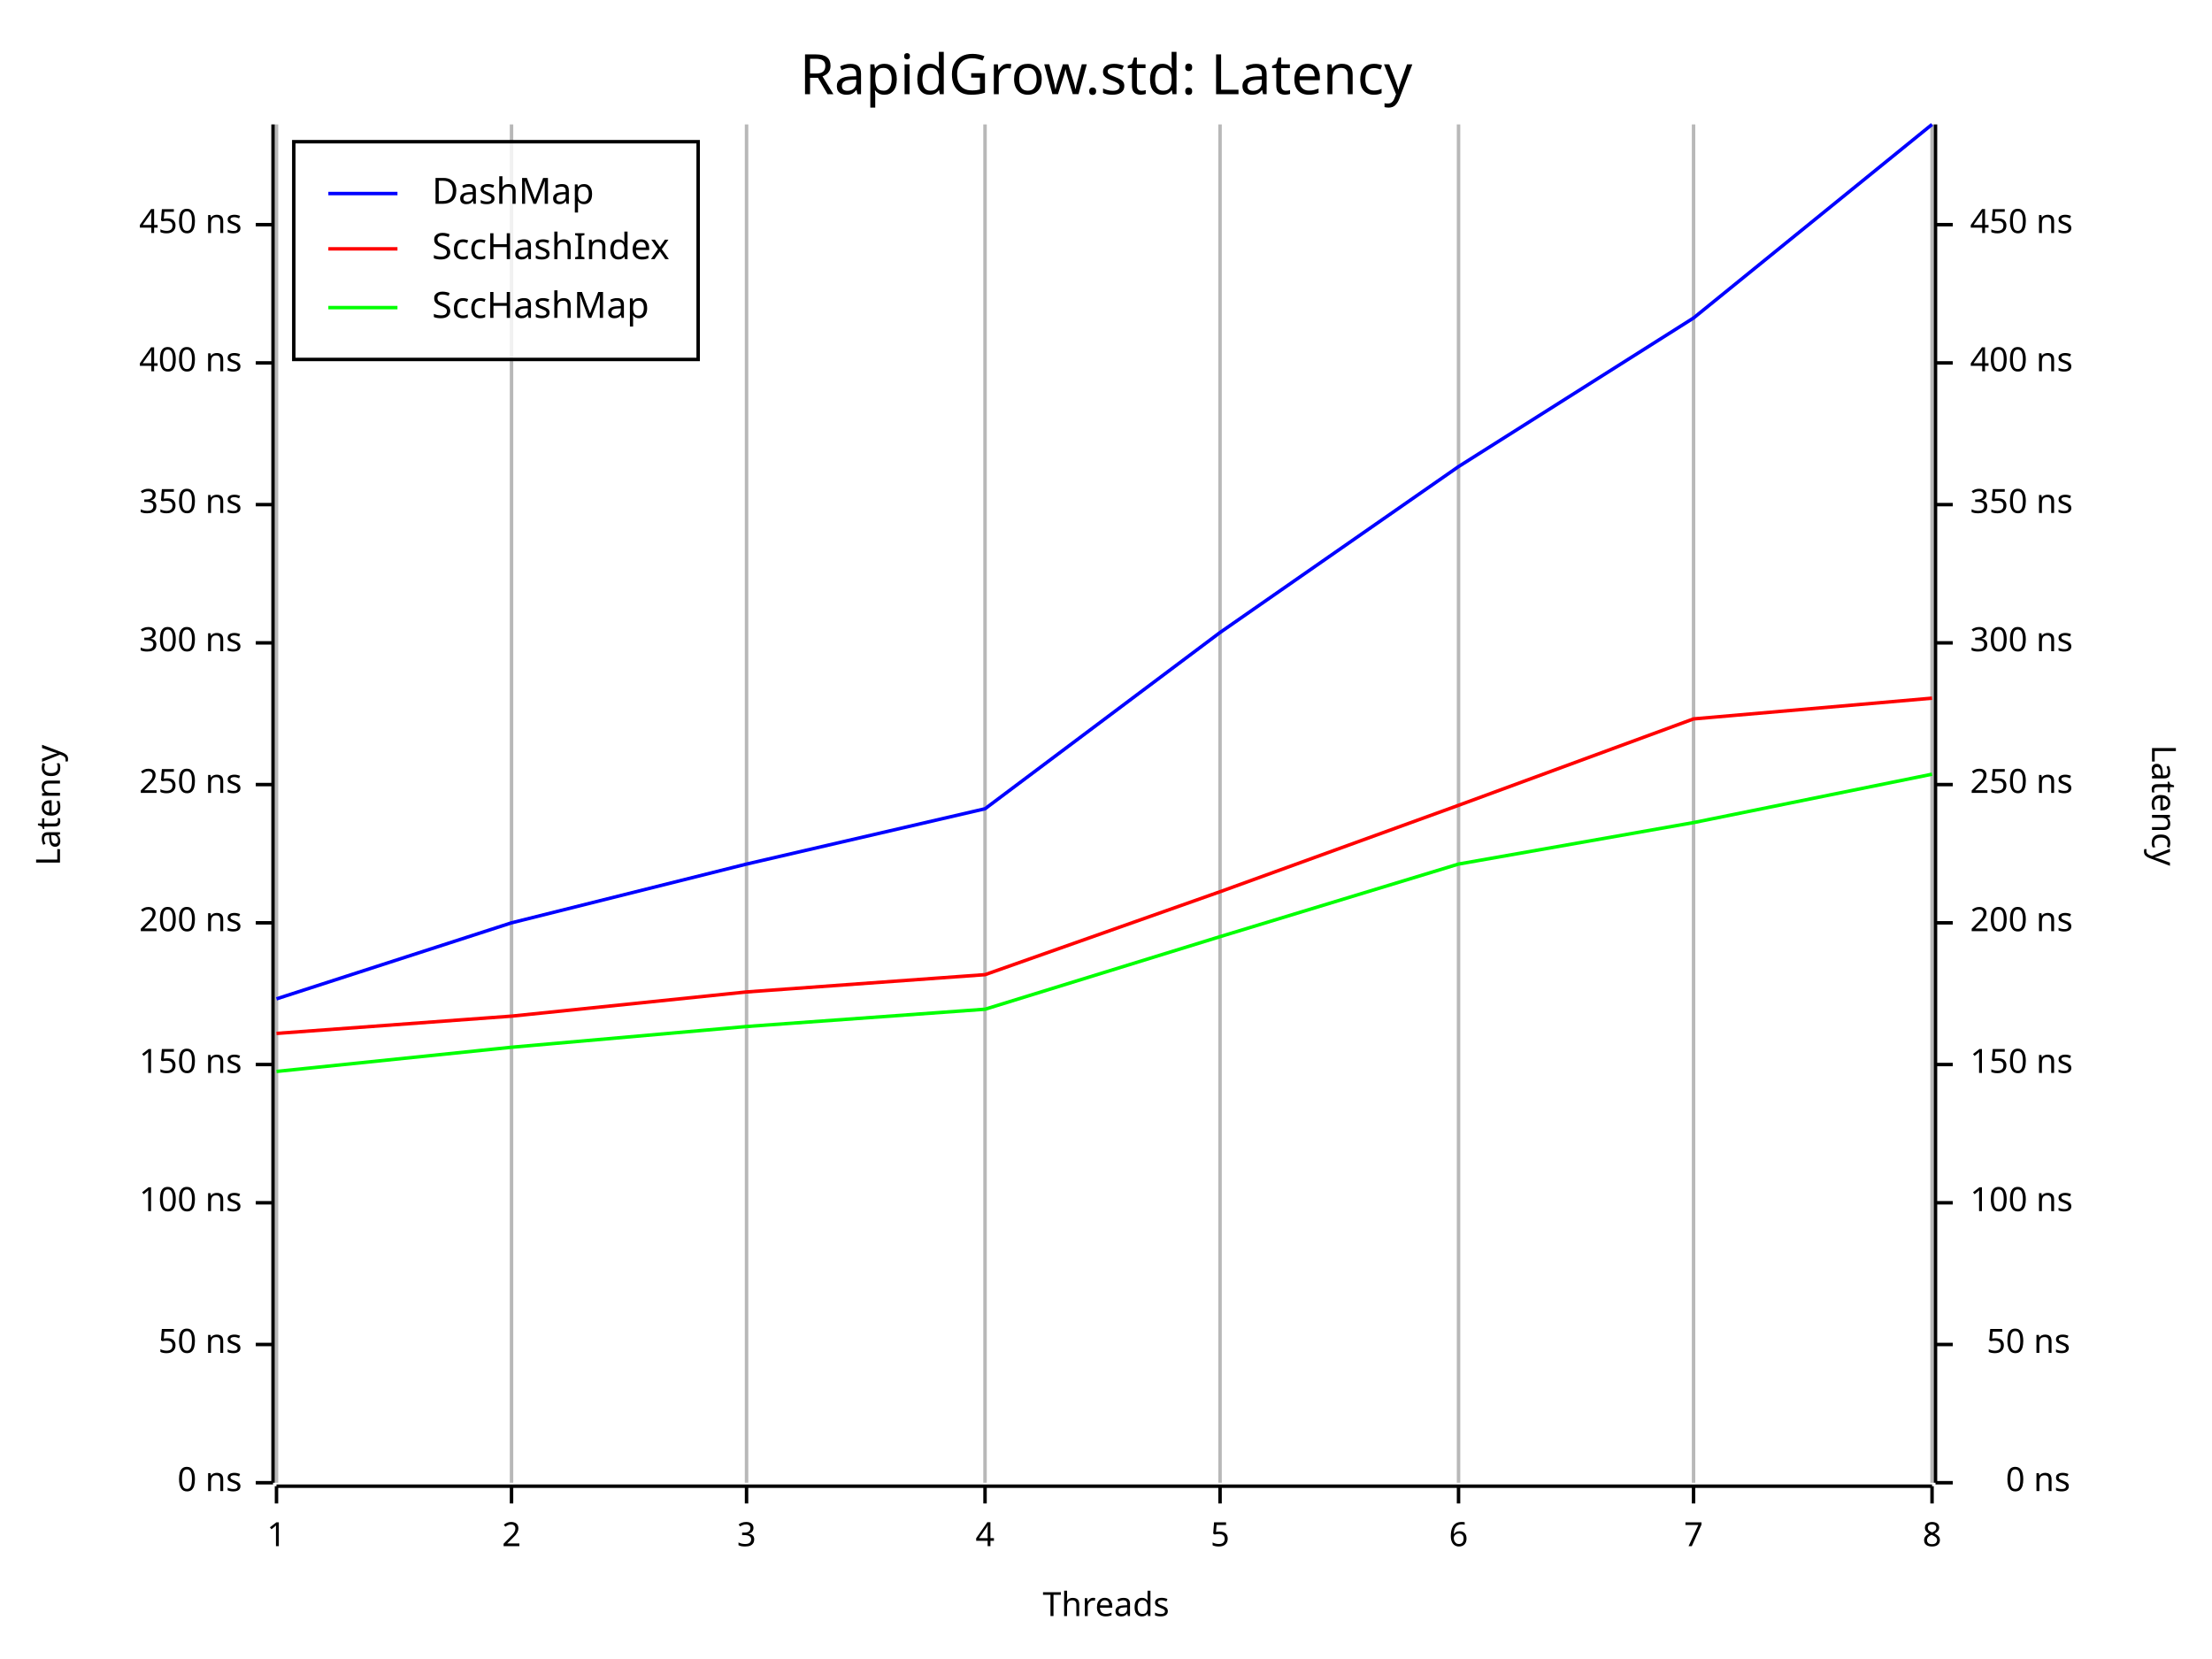
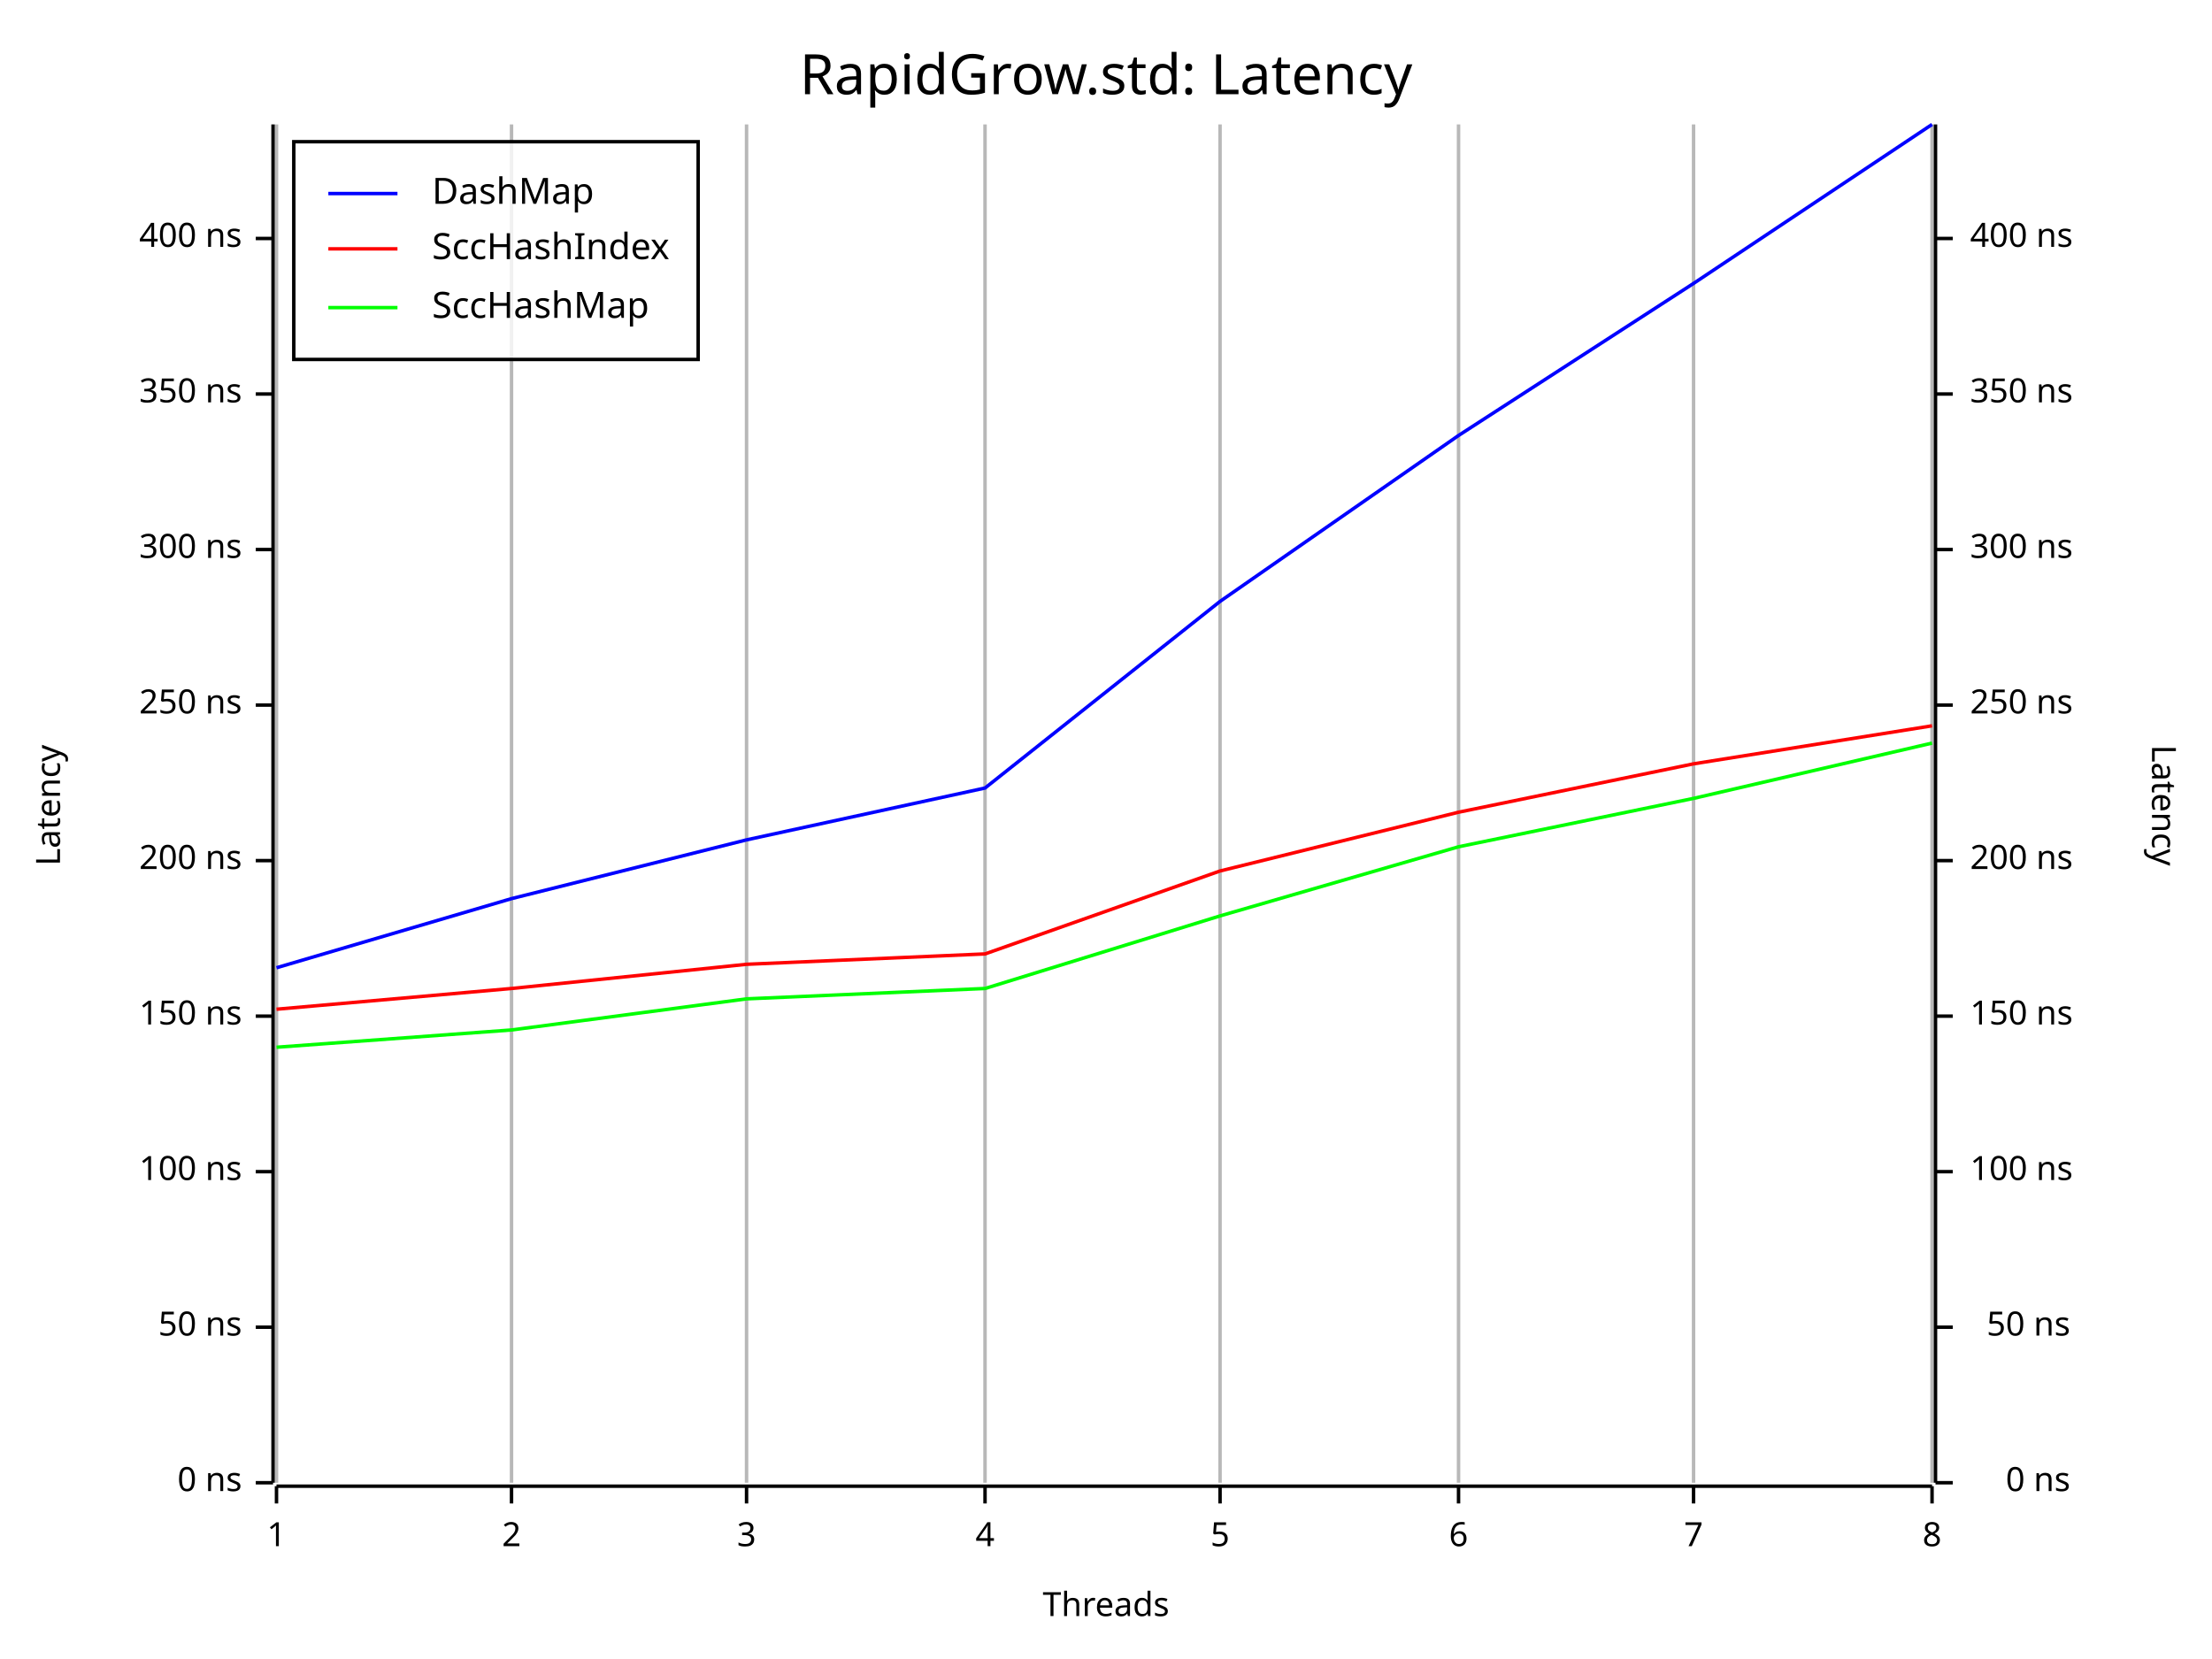
<svg xmlns="http://www.w3.org/2000/svg" width="640" height="480" viewBox="0 0 640 480">
  <rect x="0" y="0" width="640" height="480" opacity="1" fill="#FFFFFF" stroke="none" />
  <text x="320" y="15" dy="0.76em" text-anchor="middle" font-family="Fira Code" font-size="16.129" opacity="1" fill="#000000">
RapidGrow.std: Latency
</text>
  <line opacity="0.1" stroke="#000000" stroke-width="1" x1="80" y1="429" x2="80" y2="36" />
  <line opacity="0.1" stroke="#000000" stroke-width="1" x1="148" y1="429" x2="148" y2="36" />
  <line opacity="0.1" stroke="#000000" stroke-width="1" x1="216" y1="429" x2="216" y2="36" />
  <line opacity="0.1" stroke="#000000" stroke-width="1" x1="285" y1="429" x2="285" y2="36" />
  <line opacity="0.1" stroke="#000000" stroke-width="1" x1="353" y1="429" x2="353" y2="36" />
  <line opacity="0.1" stroke="#000000" stroke-width="1" x1="422" y1="429" x2="422" y2="36" />
  <line opacity="0.1" stroke="#000000" stroke-width="1" x1="490" y1="429" x2="490" y2="36" />
  <line opacity="0.1" stroke="#000000" stroke-width="1" x1="559" y1="429" x2="559" y2="36" />
  <text x="10" y="233" dy="0.76em" text-anchor="middle" font-family="sans-serif" font-size="9.677" opacity="1" fill="#000000" transform="rotate(270, 10, 233)">
Latency
</text>
  <text x="320" y="470" dy="-0.5ex" text-anchor="middle" font-family="sans-serif" font-size="9.677" opacity="1" fill="#000000">
Threads
</text>
  <text x="630" y="233" dy="0.76em" text-anchor="middle" font-family="sans-serif" font-size="9.677" opacity="1" fill="#000000" transform="rotate(90, 630, 233)">
Latency
</text>
  <line opacity="0.2" stroke="#000000" stroke-width="1" x1="80" y1="429" x2="80" y2="36" />
  <line opacity="0.2" stroke="#000000" stroke-width="1" x1="148" y1="429" x2="148" y2="36" />
  <line opacity="0.2" stroke="#000000" stroke-width="1" x1="216" y1="429" x2="216" y2="36" />
  <line opacity="0.2" stroke="#000000" stroke-width="1" x1="285" y1="429" x2="285" y2="36" />
  <line opacity="0.2" stroke="#000000" stroke-width="1" x1="353" y1="429" x2="353" y2="36" />
  <line opacity="0.2" stroke="#000000" stroke-width="1" x1="422" y1="429" x2="422" y2="36" />
  <line opacity="0.2" stroke="#000000" stroke-width="1" x1="490" y1="429" x2="490" y2="36" />
  <line opacity="0.2" stroke="#000000" stroke-width="1" x1="559" y1="429" x2="559" y2="36" />
  <polyline fill="none" opacity="1" stroke="#000000" stroke-width="1" points="79,36 79,429 " />
  <text x="70" y="429" dy="0.5ex" text-anchor="end" font-family="sans-serif" font-size="9.677" opacity="1" fill="#000000">
0 ns
</text>
  <polyline fill="none" opacity="1" stroke="#000000" stroke-width="1" points="74,429 79,429 " />
-   <text x="70" y="389" dy="0.5ex" text-anchor="end" font-family="sans-serif" font-size="9.677" opacity="1" fill="#000000">
+   <text x="70" y="384" dy="0.5ex" text-anchor="end" font-family="sans-serif" font-size="9.677" opacity="1" fill="#000000">
50 ns
</text>
-   <polyline fill="none" opacity="1" stroke="#000000" stroke-width="1" points="74,389 79,389 " />
-   <text x="70" y="348" dy="0.5ex" text-anchor="end" font-family="sans-serif" font-size="9.677" opacity="1" fill="#000000">
+   <polyline fill="none" opacity="1" stroke="#000000" stroke-width="1" points="74,384 79,384 " />
+   <text x="70" y="339" dy="0.5ex" text-anchor="end" font-family="sans-serif" font-size="9.677" opacity="1" fill="#000000">
100 ns
</text>
-   <polyline fill="none" opacity="1" stroke="#000000" stroke-width="1" points="74,348 79,348 " />
-   <text x="70" y="308" dy="0.5ex" text-anchor="end" font-family="sans-serif" font-size="9.677" opacity="1" fill="#000000">
+   <polyline fill="none" opacity="1" stroke="#000000" stroke-width="1" points="74,339 79,339 " />
+   <text x="70" y="294" dy="0.5ex" text-anchor="end" font-family="sans-serif" font-size="9.677" opacity="1" fill="#000000">
150 ns
</text>
-   <polyline fill="none" opacity="1" stroke="#000000" stroke-width="1" points="74,308 79,308 " />
-   <text x="70" y="267" dy="0.5ex" text-anchor="end" font-family="sans-serif" font-size="9.677" opacity="1" fill="#000000">
+   <polyline fill="none" opacity="1" stroke="#000000" stroke-width="1" points="74,294 79,294 " />
+   <text x="70" y="249" dy="0.5ex" text-anchor="end" font-family="sans-serif" font-size="9.677" opacity="1" fill="#000000">
200 ns
</text>
-   <polyline fill="none" opacity="1" stroke="#000000" stroke-width="1" points="74,267 79,267 " />
-   <text x="70" y="227" dy="0.5ex" text-anchor="end" font-family="sans-serif" font-size="9.677" opacity="1" fill="#000000">
+   <polyline fill="none" opacity="1" stroke="#000000" stroke-width="1" points="74,249 79,249 " />
+   <text x="70" y="204" dy="0.5ex" text-anchor="end" font-family="sans-serif" font-size="9.677" opacity="1" fill="#000000">
250 ns
</text>
-   <polyline fill="none" opacity="1" stroke="#000000" stroke-width="1" points="74,227 79,227 " />
-   <text x="70" y="186" dy="0.5ex" text-anchor="end" font-family="sans-serif" font-size="9.677" opacity="1" fill="#000000">
+   <polyline fill="none" opacity="1" stroke="#000000" stroke-width="1" points="74,204 79,204 " />
+   <text x="70" y="159" dy="0.5ex" text-anchor="end" font-family="sans-serif" font-size="9.677" opacity="1" fill="#000000">
300 ns
</text>
-   <polyline fill="none" opacity="1" stroke="#000000" stroke-width="1" points="74,186 79,186 " />
-   <text x="70" y="146" dy="0.5ex" text-anchor="end" font-family="sans-serif" font-size="9.677" opacity="1" fill="#000000">
+   <polyline fill="none" opacity="1" stroke="#000000" stroke-width="1" points="74,159 79,159 " />
+   <text x="70" y="114" dy="0.5ex" text-anchor="end" font-family="sans-serif" font-size="9.677" opacity="1" fill="#000000">
350 ns
</text>
-   <polyline fill="none" opacity="1" stroke="#000000" stroke-width="1" points="74,146 79,146 " />
-   <text x="70" y="105" dy="0.5ex" text-anchor="end" font-family="sans-serif" font-size="9.677" opacity="1" fill="#000000">
+   <polyline fill="none" opacity="1" stroke="#000000" stroke-width="1" points="74,114 79,114 " />
+   <text x="70" y="69" dy="0.5ex" text-anchor="end" font-family="sans-serif" font-size="9.677" opacity="1" fill="#000000">
400 ns
</text>
-   <polyline fill="none" opacity="1" stroke="#000000" stroke-width="1" points="74,105 79,105 " />
-   <text x="70" y="65" dy="0.5ex" text-anchor="end" font-family="sans-serif" font-size="9.677" opacity="1" fill="#000000">
- 450 ns
- </text>
-   <polyline fill="none" opacity="1" stroke="#000000" stroke-width="1" points="74,65 79,65 " />
+   <polyline fill="none" opacity="1" stroke="#000000" stroke-width="1" points="74,69 79,69 " />
  <polyline fill="none" opacity="1" stroke="#000000" stroke-width="1" points="80,430 559,430 " />
  <text x="80" y="440" dy="0.76em" text-anchor="middle" font-family="sans-serif" font-size="9.677" opacity="1" fill="#000000">
1
</text>
  <polyline fill="none" opacity="1" stroke="#000000" stroke-width="1" points="80,430 80,435 " />
  <text x="148" y="440" dy="0.76em" text-anchor="middle" font-family="sans-serif" font-size="9.677" opacity="1" fill="#000000">
2
</text>
  <polyline fill="none" opacity="1" stroke="#000000" stroke-width="1" points="148,430 148,435 " />
  <text x="216" y="440" dy="0.76em" text-anchor="middle" font-family="sans-serif" font-size="9.677" opacity="1" fill="#000000">
3
</text>
  <polyline fill="none" opacity="1" stroke="#000000" stroke-width="1" points="216,430 216,435 " />
  <text x="285" y="440" dy="0.76em" text-anchor="middle" font-family="sans-serif" font-size="9.677" opacity="1" fill="#000000">
4
</text>
  <polyline fill="none" opacity="1" stroke="#000000" stroke-width="1" points="285,430 285,435 " />
  <text x="353" y="440" dy="0.76em" text-anchor="middle" font-family="sans-serif" font-size="9.677" opacity="1" fill="#000000">
5
</text>
  <polyline fill="none" opacity="1" stroke="#000000" stroke-width="1" points="353,430 353,435 " />
  <text x="422" y="440" dy="0.76em" text-anchor="middle" font-family="sans-serif" font-size="9.677" opacity="1" fill="#000000">
6
</text>
  <polyline fill="none" opacity="1" stroke="#000000" stroke-width="1" points="422,430 422,435 " />
  <text x="490" y="440" dy="0.76em" text-anchor="middle" font-family="sans-serif" font-size="9.677" opacity="1" fill="#000000">
7
</text>
  <polyline fill="none" opacity="1" stroke="#000000" stroke-width="1" points="490,430 490,435 " />
  <text x="559" y="440" dy="0.76em" text-anchor="middle" font-family="sans-serif" font-size="9.677" opacity="1" fill="#000000">
8
</text>
  <polyline fill="none" opacity="1" stroke="#000000" stroke-width="1" points="559,430 559,435 " />
  <polyline fill="none" opacity="1" stroke="#000000" stroke-width="1" points="560,36 560,429 " />
  <text x="599" y="429" dy="0.5ex" text-anchor="end" font-family="sans-serif" font-size="9.677" opacity="1" fill="#000000">
0 ns
</text>
  <polyline fill="none" opacity="1" stroke="#000000" stroke-width="1" points="560,429 565,429 " />
-   <text x="599" y="389" dy="0.5ex" text-anchor="end" font-family="sans-serif" font-size="9.677" opacity="1" fill="#000000">
+   <text x="599" y="384" dy="0.5ex" text-anchor="end" font-family="sans-serif" font-size="9.677" opacity="1" fill="#000000">
50 ns
</text>
-   <polyline fill="none" opacity="1" stroke="#000000" stroke-width="1" points="560,389 565,389 " />
-   <text x="570" y="348" dy="0.5ex" text-anchor="start" font-family="sans-serif" font-size="9.677" opacity="1" fill="#000000">
+   <polyline fill="none" opacity="1" stroke="#000000" stroke-width="1" points="560,384 565,384 " />
+   <text x="570" y="339" dy="0.5ex" text-anchor="start" font-family="sans-serif" font-size="9.677" opacity="1" fill="#000000">
100 ns
</text>
-   <polyline fill="none" opacity="1" stroke="#000000" stroke-width="1" points="560,348 565,348 " />
-   <text x="570" y="308" dy="0.5ex" text-anchor="start" font-family="sans-serif" font-size="9.677" opacity="1" fill="#000000">
+   <polyline fill="none" opacity="1" stroke="#000000" stroke-width="1" points="560,339 565,339 " />
+   <text x="570" y="294" dy="0.5ex" text-anchor="start" font-family="sans-serif" font-size="9.677" opacity="1" fill="#000000">
150 ns
</text>
-   <polyline fill="none" opacity="1" stroke="#000000" stroke-width="1" points="560,308 565,308 " />
-   <text x="570" y="267" dy="0.5ex" text-anchor="start" font-family="sans-serif" font-size="9.677" opacity="1" fill="#000000">
+   <polyline fill="none" opacity="1" stroke="#000000" stroke-width="1" points="560,294 565,294 " />
+   <text x="570" y="249" dy="0.5ex" text-anchor="start" font-family="sans-serif" font-size="9.677" opacity="1" fill="#000000">
200 ns
</text>
-   <polyline fill="none" opacity="1" stroke="#000000" stroke-width="1" points="560,267 565,267 " />
-   <text x="570" y="227" dy="0.5ex" text-anchor="start" font-family="sans-serif" font-size="9.677" opacity="1" fill="#000000">
+   <polyline fill="none" opacity="1" stroke="#000000" stroke-width="1" points="560,249 565,249 " />
+   <text x="570" y="204" dy="0.5ex" text-anchor="start" font-family="sans-serif" font-size="9.677" opacity="1" fill="#000000">
250 ns
</text>
-   <polyline fill="none" opacity="1" stroke="#000000" stroke-width="1" points="560,227 565,227 " />
-   <text x="570" y="186" dy="0.5ex" text-anchor="start" font-family="sans-serif" font-size="9.677" opacity="1" fill="#000000">
+   <polyline fill="none" opacity="1" stroke="#000000" stroke-width="1" points="560,204 565,204 " />
+   <text x="570" y="159" dy="0.5ex" text-anchor="start" font-family="sans-serif" font-size="9.677" opacity="1" fill="#000000">
300 ns
</text>
-   <polyline fill="none" opacity="1" stroke="#000000" stroke-width="1" points="560,186 565,186 " />
-   <text x="570" y="146" dy="0.5ex" text-anchor="start" font-family="sans-serif" font-size="9.677" opacity="1" fill="#000000">
+   <polyline fill="none" opacity="1" stroke="#000000" stroke-width="1" points="560,159 565,159 " />
+   <text x="570" y="114" dy="0.5ex" text-anchor="start" font-family="sans-serif" font-size="9.677" opacity="1" fill="#000000">
350 ns
</text>
-   <polyline fill="none" opacity="1" stroke="#000000" stroke-width="1" points="560,146 565,146 " />
-   <text x="570" y="105" dy="0.5ex" text-anchor="start" font-family="sans-serif" font-size="9.677" opacity="1" fill="#000000">
+   <polyline fill="none" opacity="1" stroke="#000000" stroke-width="1" points="560,114 565,114 " />
+   <text x="570" y="69" dy="0.5ex" text-anchor="start" font-family="sans-serif" font-size="9.677" opacity="1" fill="#000000">
400 ns
</text>
-   <polyline fill="none" opacity="1" stroke="#000000" stroke-width="1" points="560,105 565,105 " />
-   <text x="570" y="65" dy="0.5ex" text-anchor="start" font-family="sans-serif" font-size="9.677" opacity="1" fill="#000000">
- 450 ns
- </text>
-   <polyline fill="none" opacity="1" stroke="#000000" stroke-width="1" points="560,65 565,65 " />
-   <polyline fill="none" opacity="1" stroke="#0000FF" stroke-width="1" points="80,289 148,267 216,250 285,234 353,183 422,135 490,92 559,36 " />
-   <polyline fill="none" opacity="1" stroke="#FF0000" stroke-width="1" points="80,299 148,294 216,287 285,282 353,258 422,233 490,208 559,202 " />
-   <polyline fill="none" opacity="1" stroke="#00FF00" stroke-width="1" points="80,310 148,303 216,297 285,292 353,271 422,250 490,238 559,224 " />
+   <polyline fill="none" opacity="1" stroke="#000000" stroke-width="1" points="560,69 565,69 " />
+   <polyline fill="none" opacity="1" stroke="#0000FF" stroke-width="1" points="80,280 148,260 216,243 285,228 353,174 422,126 490,82 559,36 " />
+   <polyline fill="none" opacity="1" stroke="#FF0000" stroke-width="1" points="80,292 148,286 216,279 285,276 353,252 422,235 490,221 559,210 " />
+   <polyline fill="none" opacity="1" stroke="#00FF00" stroke-width="1" points="80,303 148,298 216,289 285,286 353,265 422,245 490,231 559,215 " />
  <rect x="85" y="41" width="117" height="63" opacity="0.8" fill="#FFFFFF" stroke="none" />
  <rect x="85" y="41" width="117" height="63" opacity="1" fill="none" stroke="#000000" />
  <text x="125" y="51" dy="0.76em" text-anchor="start" font-family="Fira Code" font-size="10.484" opacity="1" fill="#000000">
DashMap
</text>
  <text x="125" y="67" dy="0.76em" text-anchor="start" font-family="Fira Code" font-size="10.484" opacity="1" fill="#000000">
SccHashIndex
</text>
  <text x="125" y="84" dy="0.76em" text-anchor="start" font-family="Fira Code" font-size="10.484" opacity="1" fill="#000000">
SccHashMap
</text>
  <polyline fill="none" opacity="1" stroke="#0000FF" stroke-width="1" points="95,56 115,56 " />
  <polyline fill="none" opacity="1" stroke="#FF0000" stroke-width="1" points="95,72 115,72 " />
  <polyline fill="none" opacity="1" stroke="#00FF00" stroke-width="1" points="95,89 115,89 " />
</svg>
